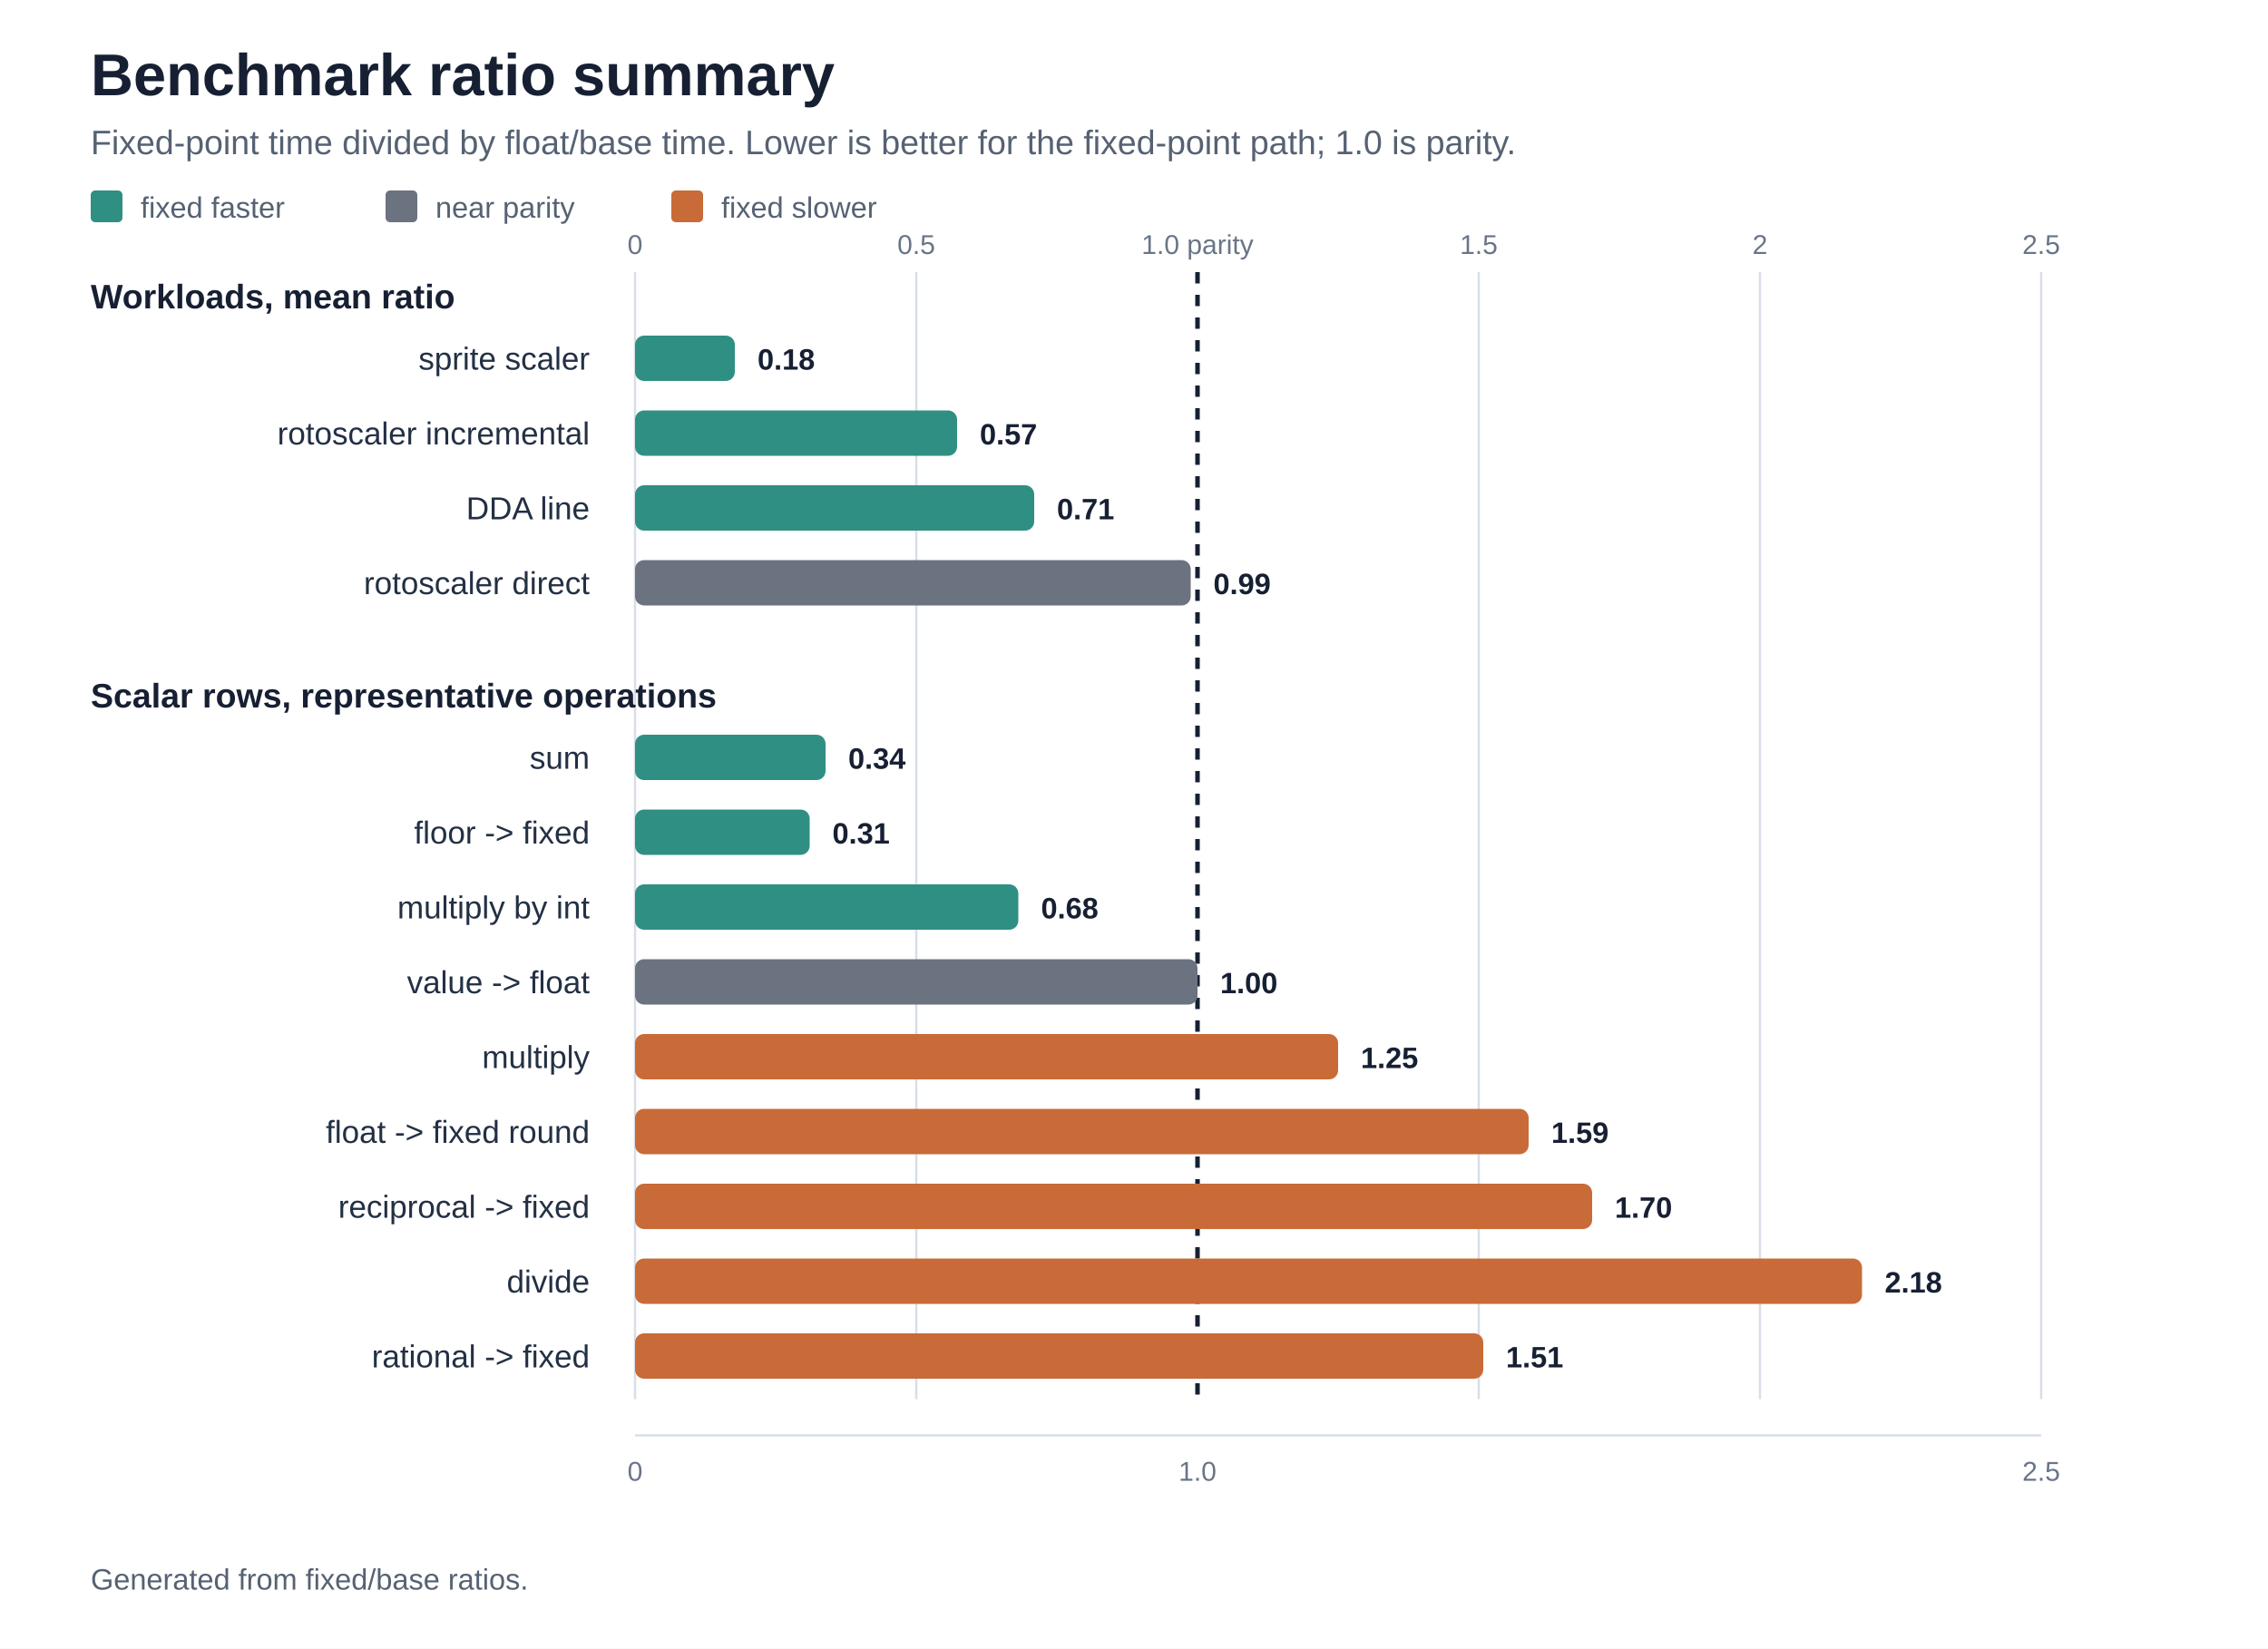
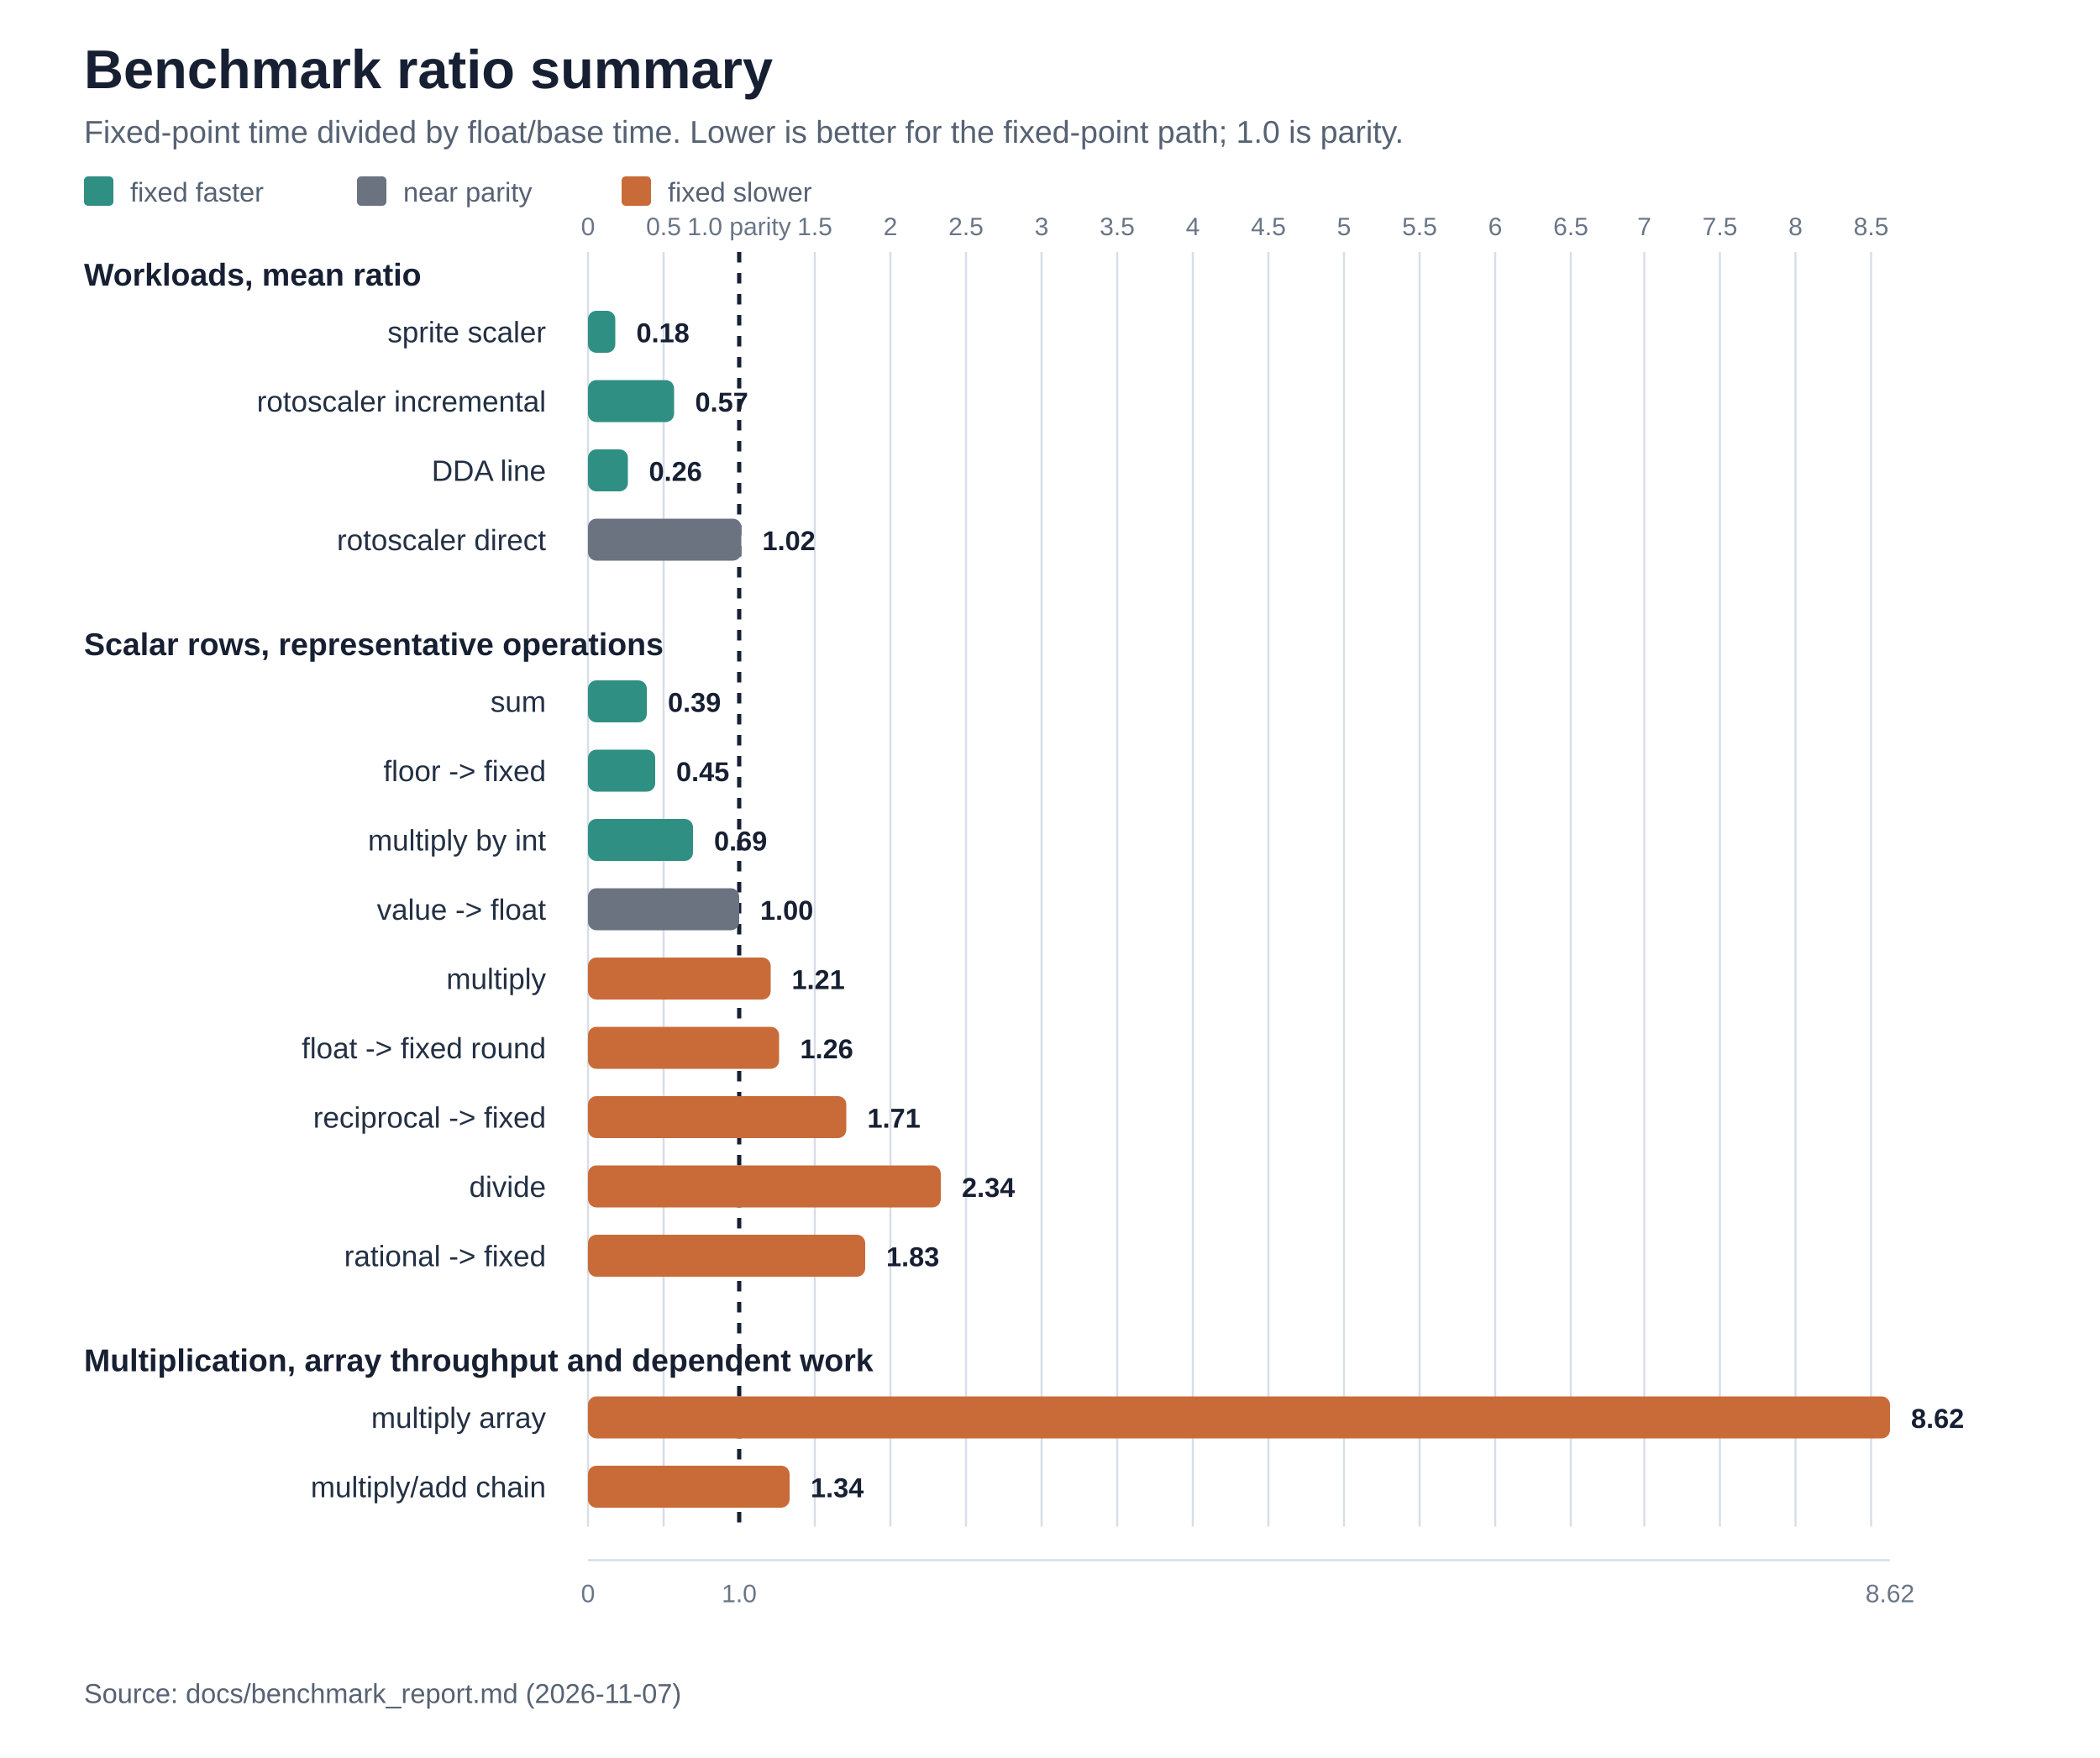
- <svg xmlns="http://www.w3.org/2000/svg" width="1000" height="727" viewBox="0 0 1000 727" role="img" aria-labelledby="title desc">
+ <svg xmlns="http://www.w3.org/2000/svg" width="1000" height="837" viewBox="0 0 1000 837" role="img" aria-labelledby="title desc">
  <style>
    .title { font: 700 26px Arial, Helvetica, sans-serif; fill: #172033; }
    .subtitle { font: 15px Arial, Helvetica, sans-serif; fill: #566273; }
    .axis { stroke: #d8dee8; stroke-width: 1; }
    .parity { stroke: #172033; stroke-width: 2; stroke-dasharray: 5 5; }
    .label { font: 14px Arial, Helvetica, sans-serif; fill: #233044; }
    .group { font: 700 15px Arial, Helvetica, sans-serif; fill: #172033; }
    .tick { font: 12px Arial, Helvetica, sans-serif; fill: #697587; }
    .value { font: 700 13px Arial, Helvetica, sans-serif; fill: #172033; }
    .note { font: 13px Arial, Helvetica, sans-serif; fill: #566273; }
    .faster { fill: #2f8f83; }
    .slower { fill: #c86b38; }
    .neutral { fill: #6b7280; }
  </style>
-   <rect width="1000" height="727" fill="#ffffff" />
+   <rect width="1000" height="837" fill="#ffffff" />
  <text x="40" y="42" class="title">Benchmark ratio summary</text>
  <text x="40" y="68" class="subtitle">Fixed-point time divided by float/base time. Lower is better for the fixed-point path; 1.0 is parity.</text>
  <rect x="40" y="84" width="14" height="14" rx="2" class="faster" />
  <text x="62" y="96" class="note">fixed faster</text>
  <rect x="170" y="84" width="14" height="14" rx="2" class="neutral" />
  <text x="192" y="96" class="note">near parity</text>
  <rect x="296" y="84" width="14" height="14" rx="2" class="slower" />
  <text x="318" y="96" class="note">fixed slower</text>
-   <line x1="280" y1="120" x2="280" y2="617" class="axis" />
-   <line x1="404" y1="120" x2="404" y2="617" class="axis" />
-   <line x1="528" y1="120" x2="528" y2="617" class="parity" />
-   <line x1="652" y1="120" x2="652" y2="617" class="axis" />
-   <line x1="776" y1="120" x2="776" y2="617" class="axis" />
-   <line x1="900" y1="120" x2="900" y2="617" class="axis" />
+   <line x1="280" y1="120" x2="280" y2="727" class="axis" />
+   <line x1="316" y1="120" x2="316" y2="727" class="axis" />
+   <line x1="352" y1="120" x2="352" y2="727" class="parity" />
+   <line x1="388" y1="120" x2="388" y2="727" class="axis" />
+   <line x1="424" y1="120" x2="424" y2="727" class="axis" />
+   <line x1="460" y1="120" x2="460" y2="727" class="axis" />
+   <line x1="496" y1="120" x2="496" y2="727" class="axis" />
+   <line x1="532" y1="120" x2="532" y2="727" class="axis" />
+   <line x1="568" y1="120" x2="568" y2="727" class="axis" />
+   <line x1="604" y1="120" x2="604" y2="727" class="axis" />
+   <line x1="640" y1="120" x2="640" y2="727" class="axis" />
+   <line x1="676" y1="120" x2="676" y2="727" class="axis" />
+   <line x1="712" y1="120" x2="712" y2="727" class="axis" />
+   <line x1="748" y1="120" x2="748" y2="727" class="axis" />
+   <line x1="783" y1="120" x2="783" y2="727" class="axis" />
+   <line x1="819" y1="120" x2="819" y2="727" class="axis" />
+   <line x1="855" y1="120" x2="855" y2="727" class="axis" />
+   <line x1="891" y1="120" x2="891" y2="727" class="axis" />
  <text x="280" y="112" text-anchor="middle" class="tick">0</text>
-   <text x="404" y="112" text-anchor="middle" class="tick">0.5</text>
-   <text x="528" y="112" text-anchor="middle" class="tick">1.0 parity</text>
-   <text x="652" y="112" text-anchor="middle" class="tick">1.5</text>
-   <text x="776" y="112" text-anchor="middle" class="tick">2</text>
-   <text x="900" y="112" text-anchor="middle" class="tick">2.5</text>
+   <text x="316" y="112" text-anchor="middle" class="tick">0.5</text>
+   <text x="352" y="112" text-anchor="middle" class="tick">1.0 parity</text>
+   <text x="388" y="112" text-anchor="middle" class="tick">1.5</text>
+   <text x="424" y="112" text-anchor="middle" class="tick">2</text>
+   <text x="460" y="112" text-anchor="middle" class="tick">2.5</text>
+   <text x="496" y="112" text-anchor="middle" class="tick">3</text>
+   <text x="532" y="112" text-anchor="middle" class="tick">3.5</text>
+   <text x="568" y="112" text-anchor="middle" class="tick">4</text>
+   <text x="604" y="112" text-anchor="middle" class="tick">4.5</text>
+   <text x="640" y="112" text-anchor="middle" class="tick">5</text>
+   <text x="676" y="112" text-anchor="middle" class="tick">5.5</text>
+   <text x="712" y="112" text-anchor="middle" class="tick">6</text>
+   <text x="748" y="112" text-anchor="middle" class="tick">6.5</text>
+   <text x="783" y="112" text-anchor="middle" class="tick">7</text>
+   <text x="819" y="112" text-anchor="middle" class="tick">7.5</text>
+   <text x="855" y="112" text-anchor="middle" class="tick">8</text>
+   <text x="891" y="112" text-anchor="middle" class="tick">8.5</text>
  <text x="40" y="136" class="group">Workloads, mean ratio</text>
  <text x="260" y="163" text-anchor="end" class="label">sprite scaler</text>
-   <rect x="280" y="148" width="44" height="20" rx="4" class="faster" />
-   <text x="334" y="163" class="value">0.18</text>
+   <rect x="280" y="148" width="13" height="20" rx="4" class="faster" />
+   <text x="303" y="163" class="value">0.18</text>
  <text x="260" y="196" text-anchor="end" class="label">rotoscaler incremental</text>
-   <rect x="280" y="181" width="142" height="20" rx="4" class="faster" />
-   <text x="432" y="196" class="value">0.57</text>
+   <rect x="280" y="181" width="41" height="20" rx="4" class="faster" />
+   <text x="331" y="196" class="value">0.57</text>
  <text x="260" y="229" text-anchor="end" class="label">DDA line</text>
-   <rect x="280" y="214" width="176" height="20" rx="4" class="faster" />
-   <text x="466" y="229" class="value">0.71</text>
+   <rect x="280" y="214" width="19" height="20" rx="4" class="faster" />
+   <text x="309" y="229" class="value">0.26</text>
  <text x="260" y="262" text-anchor="end" class="label">rotoscaler direct</text>
-   <rect x="280" y="247" width="245" height="20" rx="4" class="neutral" />
-   <text x="535" y="262" class="value">0.99</text>
+   <rect x="280" y="247" width="73" height="20" rx="4" class="neutral" />
+   <text x="363" y="262" class="value">1.02</text>
  <text x="40" y="312" class="group">Scalar rows, representative operations</text>
  <text x="260" y="339" text-anchor="end" class="label">sum</text>
-   <rect x="280" y="324" width="84" height="20" rx="4" class="faster" />
-   <text x="374" y="339" class="value">0.34</text>
+   <rect x="280" y="324" width="28" height="20" rx="4" class="faster" />
+   <text x="318" y="339" class="value">0.39</text>
  <text x="260" y="372" text-anchor="end" class="label">floor -&gt; fixed</text>
-   <rect x="280" y="357" width="77" height="20" rx="4" class="faster" />
-   <text x="367" y="372" class="value">0.31</text>
+   <rect x="280" y="357" width="32" height="20" rx="4" class="faster" />
+   <text x="322" y="372" class="value">0.45</text>
  <text x="260" y="405" text-anchor="end" class="label">multiply by int</text>
-   <rect x="280" y="390" width="169" height="20" rx="4" class="faster" />
-   <text x="459" y="405" class="value">0.68</text>
+   <rect x="280" y="390" width="50" height="20" rx="4" class="faster" />
+   <text x="340" y="405" class="value">0.69</text>
  <text x="260" y="438" text-anchor="end" class="label">value -&gt; float</text>
-   <rect x="280" y="423" width="248" height="20" rx="4" class="neutral" />
-   <text x="538" y="438" class="value">1.00</text>
+   <rect x="280" y="423" width="72" height="20" rx="4" class="neutral" />
+   <text x="362" y="438" class="value">1.00</text>
  <text x="260" y="471" text-anchor="end" class="label">multiply</text>
-   <rect x="280" y="456" width="310" height="20" rx="4" class="slower" />
-   <text x="600" y="471" class="value">1.25</text>
+   <rect x="280" y="456" width="87" height="20" rx="4" class="slower" />
+   <text x="377" y="471" class="value">1.21</text>
  <text x="260" y="504" text-anchor="end" class="label">float -&gt; fixed round</text>
-   <rect x="280" y="489" width="394" height="20" rx="4" class="slower" />
-   <text x="684" y="504" class="value">1.59</text>
+   <rect x="280" y="489" width="91" height="20" rx="4" class="slower" />
+   <text x="381" y="504" class="value">1.26</text>
  <text x="260" y="537" text-anchor="end" class="label">reciprocal -&gt; fixed</text>
-   <rect x="280" y="522" width="422" height="20" rx="4" class="slower" />
-   <text x="712" y="537" class="value">1.70</text>
+   <rect x="280" y="522" width="123" height="20" rx="4" class="slower" />
+   <text x="413" y="537" class="value">1.71</text>
  <text x="260" y="570" text-anchor="end" class="label">divide</text>
-   <rect x="280" y="555" width="541" height="20" rx="4" class="slower" />
-   <text x="831" y="570" class="value">2.18</text>
+   <rect x="280" y="555" width="168" height="20" rx="4" class="slower" />
+   <text x="458" y="570" class="value">2.34</text>
  <text x="260" y="603" text-anchor="end" class="label">rational -&gt; fixed</text>
-   <rect x="280" y="588" width="374" height="20" rx="4" class="slower" />
-   <text x="664" y="603" class="value">1.51</text>
-   <line x1="280" y1="633" x2="900" y2="633" class="axis" />
-   <text x="280" y="653" text-anchor="middle" class="tick">0</text>
-   <text x="528" y="653" text-anchor="middle" class="tick">1.0</text>
-   <text x="900" y="653" text-anchor="middle" class="tick">2.5</text>
-   <text x="40" y="701" class="note">Generated from fixed/base ratios.</text>
+   <rect x="280" y="588" width="132" height="20" rx="4" class="slower" />
+   <text x="422" y="603" class="value">1.83</text>
+   <text x="40" y="653" class="group">Multiplication, array throughput and dependent work</text>
+   <text x="260" y="680" text-anchor="end" class="label">multiply array</text>
+   <rect x="280" y="665" width="620" height="20" rx="4" class="slower" />
+   <text x="910" y="680" class="value">8.62</text>
+   <text x="260" y="713" text-anchor="end" class="label">multiply/add chain</text>
+   <rect x="280" y="698" width="96" height="20" rx="4" class="slower" />
+   <text x="386" y="713" class="value">1.34</text>
+   <line x1="280" y1="743" x2="900" y2="743" class="axis" />
+   <text x="280" y="763" text-anchor="middle" class="tick">0</text>
+   <text x="352" y="763" text-anchor="middle" class="tick">1.0</text>
+   <text x="900" y="763" text-anchor="middle" class="tick">8.62</text>
+   <text x="40" y="811" class="note">Source: docs/benchmark_report.md (2026-11-07)</text>
</svg>
